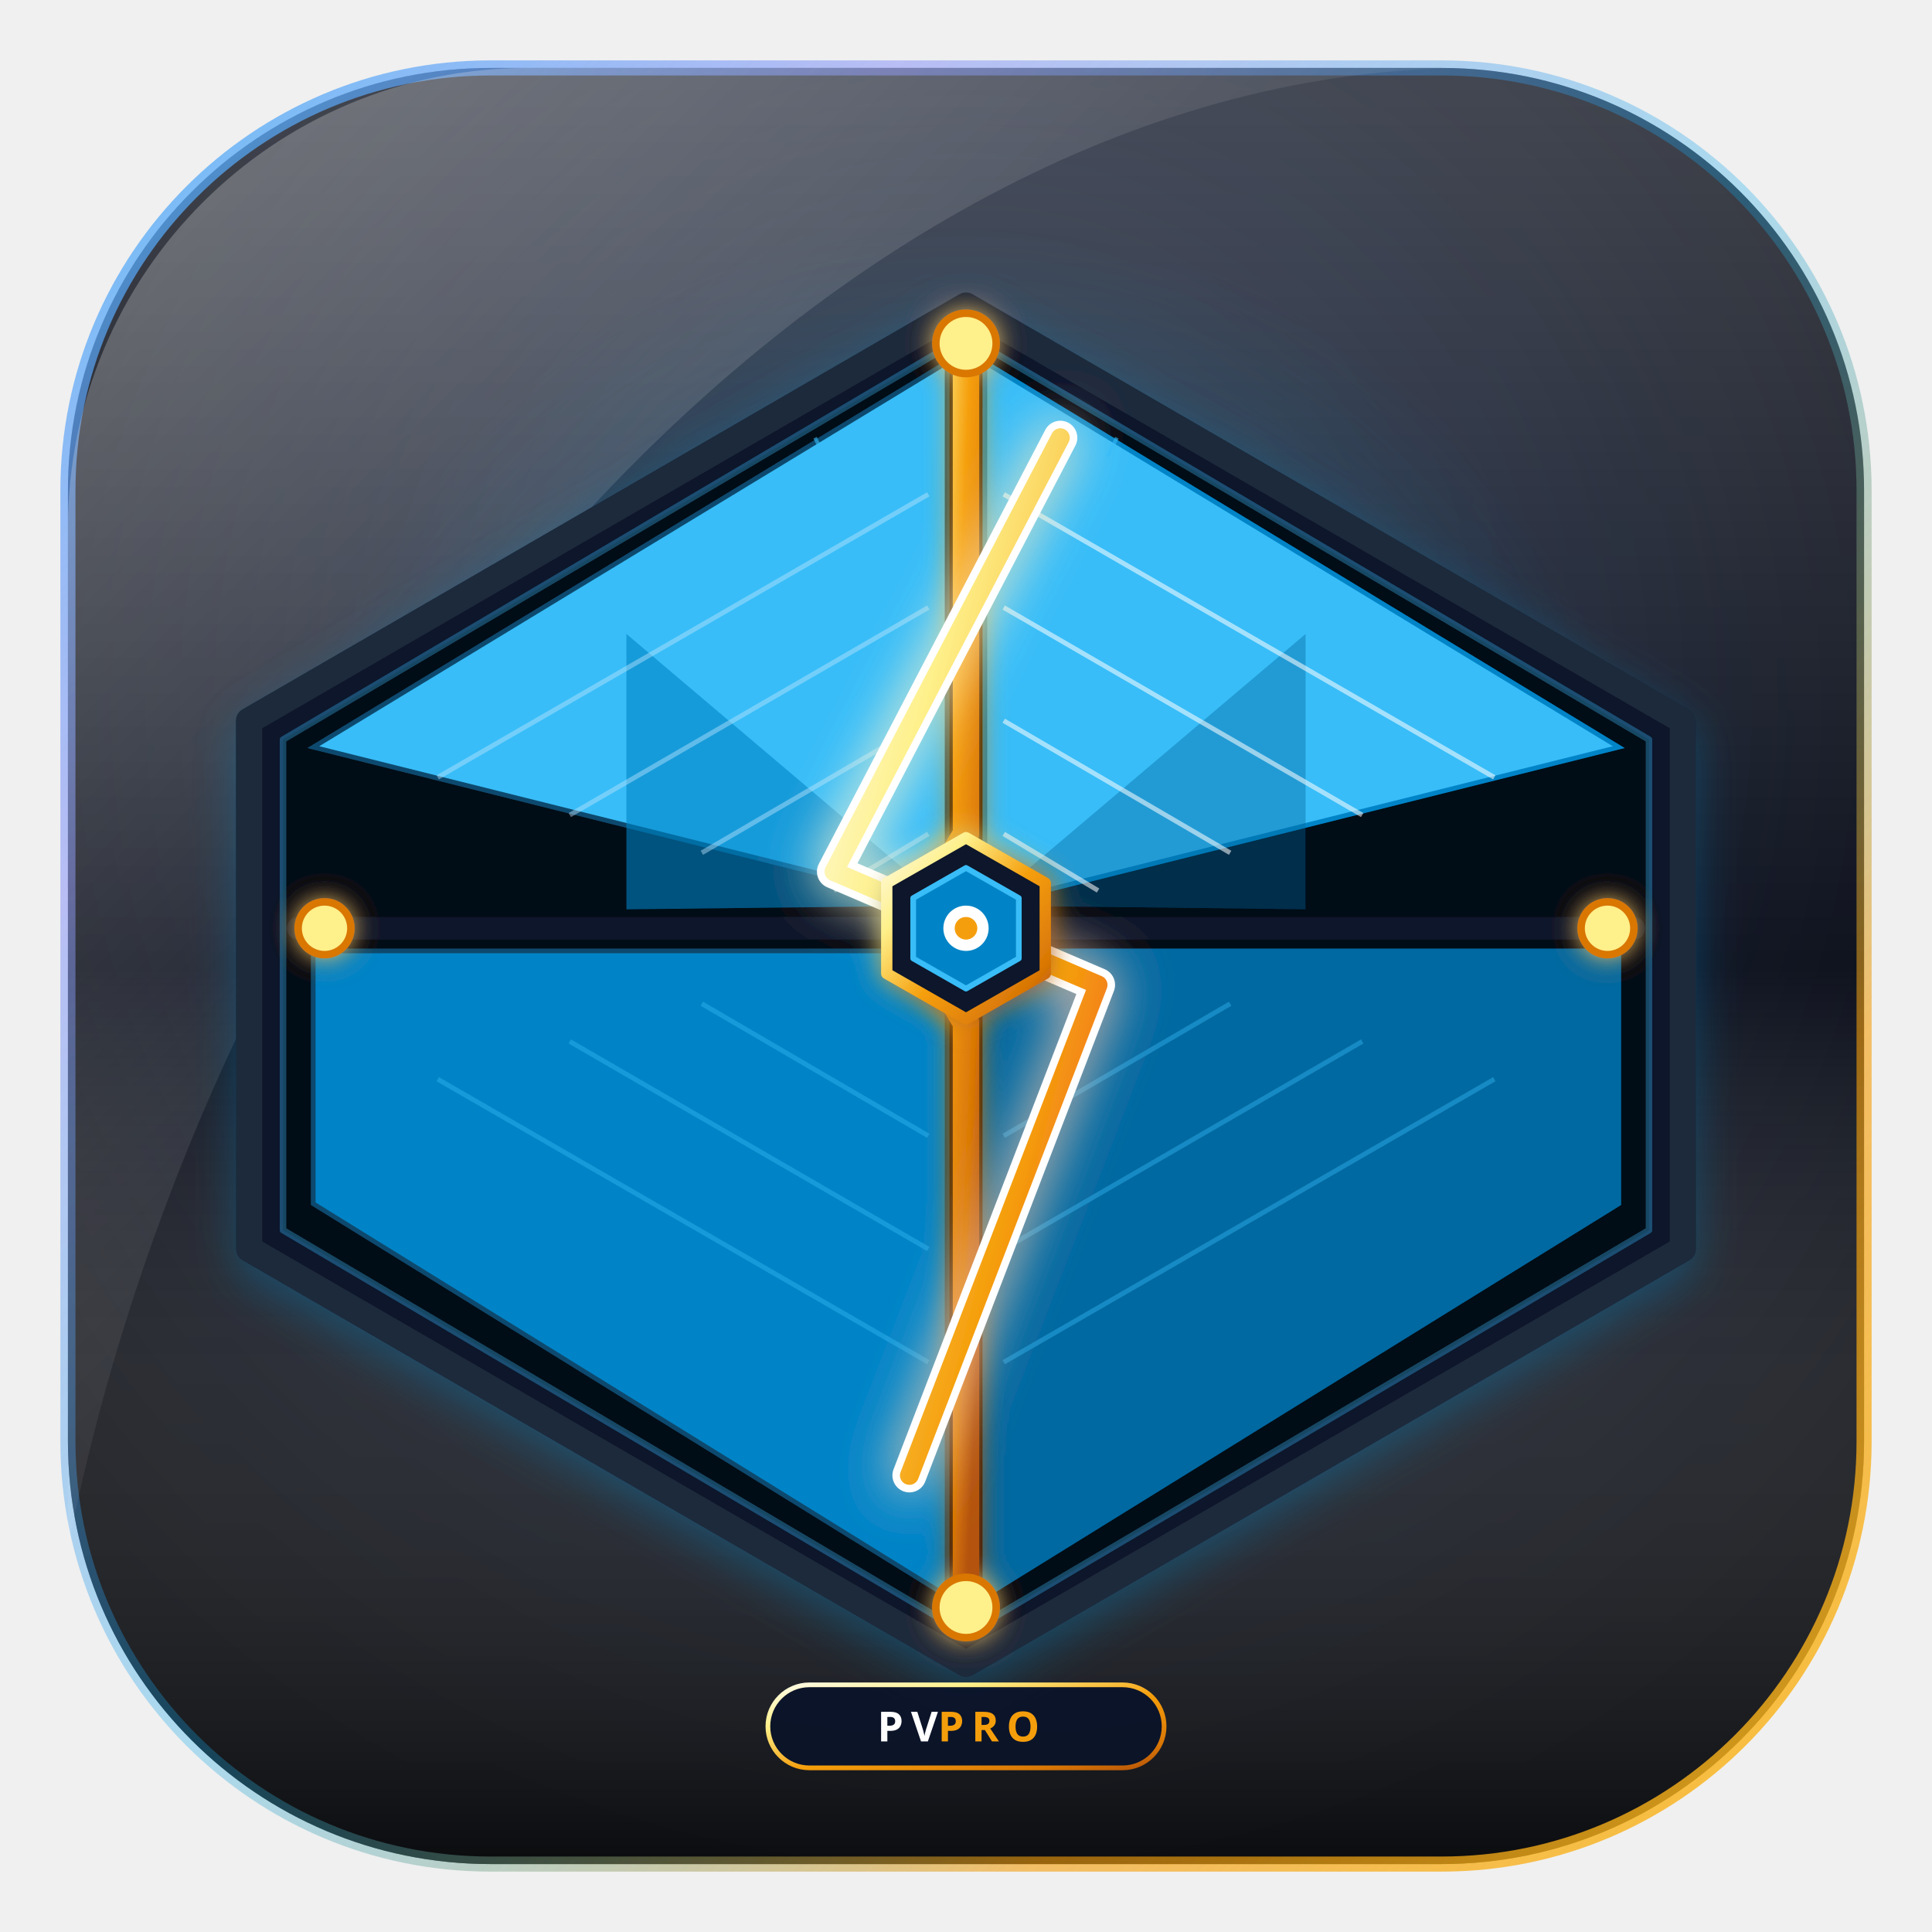
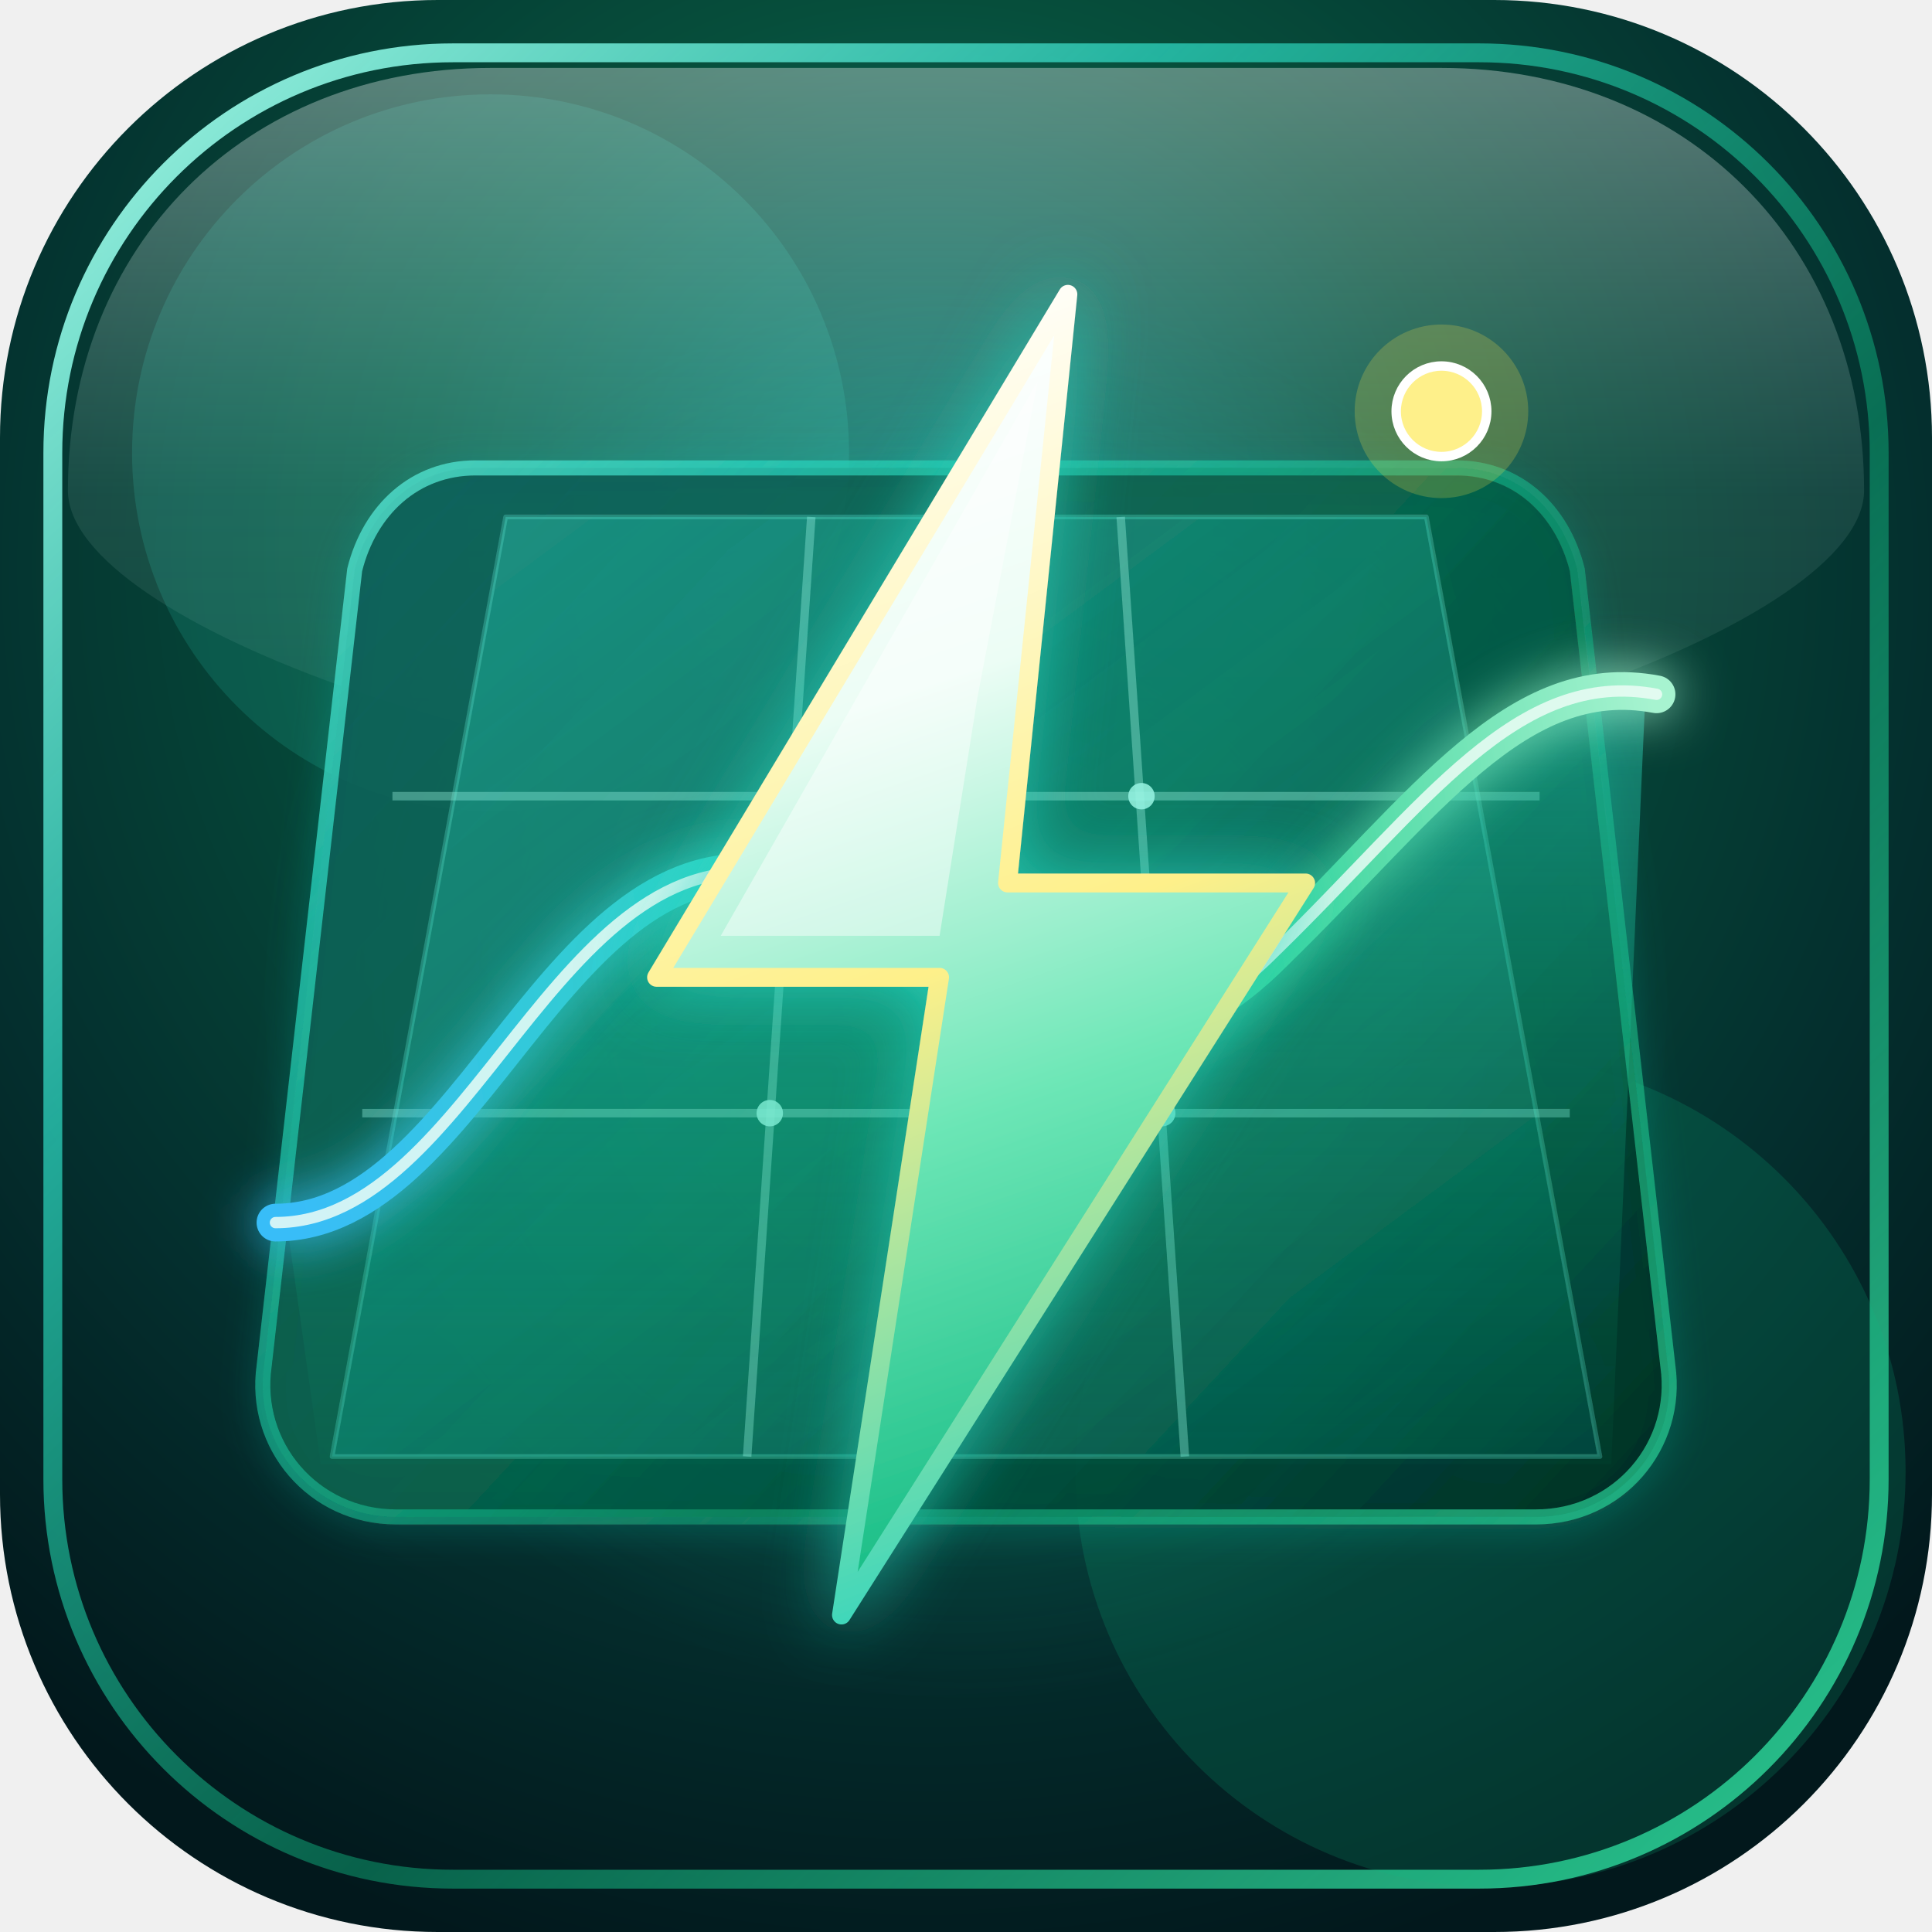
<svg xmlns="http://www.w3.org/2000/svg" width="1024" height="1024" viewBox="0 0 1024 1024" fill="none">
  <defs>
-     <radialGradient id="spaceGlow" cx="50%" cy="38%" r="65%" fx="50%" fy="30%">
-       <stop offset="0%" stop-color="#1e293b" />
-       <stop offset="45%" stop-color="#0f172a" />
-       <stop offset="80%" stop-color="#070b16" />
-       <stop offset="100%" stop-color="#02040a" />
+     <radialGradient id="liquidBg" cx="48%" cy="32%" r="72%" fx="48%" fy="25%">
+       <stop offset="0%" stop-color="#0f766e" />
+       <stop offset="38%" stop-color="#064e3b" />
+       <stop offset="72%" stop-color="#042f2e" />
+       <stop offset="100%" stop-color="#02181c" />
    </radialGradient>
-     <linearGradient id="bevelBorder" x1="0" y1="0" x2="1024" y2="1024" gradientUnits="userSpaceOnUse">
-       <stop offset="0%" stop-color="#38bdf8" stop-opacity="0.9" />
-       <stop offset="25%" stop-color="#818cf8" stop-opacity="0.5" />
-       <stop offset="50%" stop-color="#0ea5e9" stop-opacity="0.3" />
-       <stop offset="75%" stop-color="#f59e0b" stop-opacity="0.6" />
-       <stop offset="100%" stop-color="#fbbf24" stop-opacity="0.95" />
+     <linearGradient id="glassRim" x1="80" y1="60" x2="944" y2="964" gradientUnits="userSpaceOnUse">
+       <stop offset="0%" stop-color="#99f6e4" stop-opacity="0.95" />
+       <stop offset="28%" stop-color="#2dd4bf" stop-opacity="0.75" />
+       <stop offset="60%" stop-color="#10b981" stop-opacity="0.45" />
+       <stop offset="100%" stop-color="#34d399" stop-opacity="0.9" />
    </linearGradient>
-     <linearGradient id="innerRim" x1="0" y1="0" x2="0" y2="1024" gradientUnits="userSpaceOnUse">
-       <stop offset="0%" stop-color="#ffffff" stop-opacity="0.25" />
-       <stop offset="50%" stop-color="#ffffff" stop-opacity="0.03" />
-       <stop offset="100%" stop-color="#000000" stop-opacity="0.6" />
+     <linearGradient id="topGlassSheen" x1="512" y1="36" x2="512" y2="540" gradientUnits="userSpaceOnUse">
+       <stop offset="0%" stop-color="#ffffff" stop-opacity="0.34" />
+       <stop offset="45%" stop-color="#ccfbf1" stop-opacity="0.1" />
+       <stop offset="100%" stop-color="#ffffff" stop-opacity="0" />
    </linearGradient>
-     <linearGradient id="waferMain" x1="160" y1="180" x2="860" y2="860" gradientUnits="userSpaceOnUse">
-       <stop offset="0%" stop-color="#0284c7" />
-       <stop offset="30%" stop-color="#0369a1" />
-       <stop offset="65%" stop-color="#075985" />
-       <stop offset="100%" stop-color="#0c4a6e" />
+     <radialGradient id="emeraldAura" cx="50%" cy="52%" r="46%">
+       <stop offset="0%" stop-color="#2dd4bf" stop-opacity="0.55" />
+       <stop offset="55%" stop-color="#10b981" stop-opacity="0.22" />
+       <stop offset="100%" stop-color="#0d9488" stop-opacity="0" />
+     </radialGradient>
+     <linearGradient id="solarGlass" x1="200" y1="240" x2="824" y2="820" gradientUnits="userSpaceOnUse">
+       <stop offset="0%" stop-color="#115e59" stop-opacity="0.92" />
+       <stop offset="50%" stop-color="#065f46" stop-opacity="0.88" />
+       <stop offset="100%" stop-color="#022c22" stop-opacity="0.95" />
    </linearGradient>
-     <linearGradient id="waferHighlight" x1="200" y1="200" x2="800" y2="500" gradientUnits="userSpaceOnUse">
+     <linearGradient id="solarCellLight" x1="0" y1="0" x2="1" y2="1">
+       <stop offset="0%" stop-color="#2dd4bf" stop-opacity="0.42" />
+       <stop offset="100%" stop-color="#0d9488" stop-opacity="0.18" />
+     </linearGradient>
+     <linearGradient id="energyWaveStroke" x1="140" y1="540" x2="884" y2="420" gradientUnits="userSpaceOnUse">
      <stop offset="0%" stop-color="#38bdf8" />
-       <stop offset="40%" stop-color="#0284c7" />
-       <stop offset="100%" stop-color="#0369a1" />
+       <stop offset="35%" stop-color="#2dd4bf" />
+       <stop offset="70%" stop-color="#34d399" />
+       <stop offset="100%" stop-color="#a7f3d0" />
    </linearGradient>
-     <linearGradient id="waferDeep" x1="200" y1="500" x2="800" y2="900" gradientUnits="userSpaceOnUse">
-       <stop offset="0%" stop-color="#0369a1" />
-       <stop offset="60%" stop-color="#075985" />
-       <stop offset="100%" stop-color="#082f49" />
+     <linearGradient id="energyWaveFill" x1="512" y1="360" x2="512" y2="820" gradientUnits="userSpaceOnUse">
+       <stop offset="0%" stop-color="#2dd4bf" stop-opacity="0.48" />
+       <stop offset="65%" stop-color="#10b981" stop-opacity="0.16" />
+       <stop offset="100%" stop-color="#059669" stop-opacity="0" />
    </linearGradient>
-     <linearGradient id="goldBusbar" x1="0" y1="0" x2="1" y2="1">
-       <stop offset="0%" stop-color="#fffbeb" />
-       <stop offset="25%" stop-color="#fef08a" />
-       <stop offset="55%" stop-color="#f59e0b" />
-       <stop offset="85%" stop-color="#d97706" />
-       <stop offset="100%" stop-color="#b45309" />
+     <linearGradient id="boltFill" x1="410" y1="200" x2="620" y2="810" gradientUnits="userSpaceOnUse">
+       <stop offset="0%" stop-color="#ffffff" />
+       <stop offset="28%" stop-color="#ecfdf5" />
+       <stop offset="62%" stop-color="#6ee7b7" />
+       <stop offset="100%" stop-color="#10b981" />
    </linearGradient>
-     <linearGradient id="energyPulse" x1="0" y1="0" x2="1" y2="1">
+     <linearGradient id="boltRim" x1="400" y1="190" x2="640" y2="820" gradientUnits="userSpaceOnUse">
      <stop offset="0%" stop-color="#ffffff" />
-       <stop offset="30%" stop-color="#fef08a" />
-       <stop offset="70%" stop-color="#f59e0b" />
-       <stop offset="100%" stop-color="#ef4444" />
+       <stop offset="50%" stop-color="#fef08a" />
+       <stop offset="100%" stop-color="#2dd4bf" />
    </linearGradient>
-     <linearGradient id="glassSheen" x1="0" y1="0" x2="1024" y2="1024" gradientUnits="userSpaceOnUse">
-       <stop offset="0%" stop-color="#ffffff" stop-opacity="0.32" />
-       <stop offset="35%" stop-color="#ffffff" stop-opacity="0.08" />
-       <stop offset="55%" stop-color="#ffffff" stop-opacity="0" />
-     </linearGradient>
-     <radialGradient id="coreAura" cx="50%" cy="50%" r="50%">
-       <stop offset="0%" stop-color="#38bdf8" stop-opacity="0.5" />
-       <stop offset="50%" stop-color="#0284c7" stop-opacity="0.25" />
-       <stop offset="100%" stop-color="#0284c7" stop-opacity="0" />
-     </radialGradient>
-     <filter id="elevatedShadow" x="-20%" y="-20%" width="140%" height="140%">
-       <feDropShadow dx="0" dy="28" stdDeviation="32" flood-color="#000000" flood-opacity="0.75" />
-       <feDropShadow dx="0" dy="8" stdDeviation="12" flood-color="#0284c7" flood-opacity="0.35" />
+     <filter id="panelShadow" x="-20%" y="-20%" width="140%" height="140%">
+       <feDropShadow dx="0" dy="24" stdDeviation="28" flood-color="#011114" flood-opacity="0.72" />
+       <feDropShadow dx="0" dy="4" stdDeviation="10" flood-color="#14b8a6" flood-opacity="0.28" />
    </filter>
-     <filter id="goldGlow" x="-30%" y="-30%" width="160%" height="160%">
-       <feGaussianBlur stdDeviation="7" result="glow" />
-       <feComposite in="SourceGraphic" in2="glow" operator="over" />
-     </filter>
-     <filter id="intenseGlow" x="-50%" y="-50%" width="200%" height="200%">
+     <filter id="waveGlow" x="-30%" y="-30%" width="160%" height="160%">
      <feGaussianBlur stdDeviation="14" result="blur" />
      <feComposite in="SourceGraphic" in2="blur" operator="over" />
    </filter>
+     <filter id="boltGlow" x="-40%" y="-40%" width="180%" height="180%">
+       <feDropShadow dx="0" dy="14" stdDeviation="20" flood-color="#022c22" flood-opacity="0.8" />
+       <feDropShadow dx="0" dy="0" stdDeviation="18" flood-color="#2dd4bf" flood-opacity="0.75" />
+     </filter>
  </defs>
+   <rect width="1024" height="1024" rx="232" fill="url(#liquidBg)" />
+   <rect x="28" y="28" width="968" height="968" rx="212" stroke="url(#glassRim)" stroke-width="10" />
+   <circle cx="512" cy="512" r="410" fill="url(#emeraldAura)" />
+   <circle cx="260" cy="240" r="190" fill="#2dd4bf" fill-opacity="0.16" />
+   <circle cx="790" cy="780" r="220" fill="#10b981" fill-opacity="0.18" />
+   <path d="M 36 260 C 36 130, 130 36, 260 36 L 764 36 C 894 36, 988 130, 988 260 C 988 330, 740 420, 512 420 C 284 420, 36 330, 36 260 Z" fill="url(#topGlassSheen)" />
+   <g filter="url(#panelShadow)">
+     <path d="M 252 248 L 772 248 C 804 248, 828 270, 836 302 L 884 724 C 890 766, 858 804, 814 804 L 210 804 C 166 804, 134 766, 140 724 L 188 302 C 196 270, 220 248, 252 248 Z" fill="url(#solarGlass)" stroke="url(#glassRim)" stroke-width="8" stroke-linejoin="round" />
+     <path d="M 268 274 L 756 274 L 848 772 L 176 772 Z" fill="url(#solarCellLight)" stroke="#5eead4" stroke-opacity="0.3" stroke-width="2.5" stroke-linejoin="round" />
+     <line x1="208" y1="422" x2="816" y2="422" stroke="#99f6e4" stroke-opacity="0.38" stroke-width="4.5" />
+     <line x1="192" y1="590" x2="832" y2="590" stroke="#99f6e4" stroke-opacity="0.38" stroke-width="4.5" />
+     <line x1="430" y1="274" x2="396" y2="772" stroke="#99f6e4" stroke-opacity="0.38" stroke-width="4.5" />
+     <line x1="594" y1="274" x2="628" y2="772" stroke="#99f6e4" stroke-opacity="0.38" stroke-width="4.5" />
+     <circle cx="419" cy="422" r="7" fill="#99f6e4" fill-opacity="0.85" />
+     <circle cx="605" cy="422" r="7" fill="#99f6e4" fill-opacity="0.85" />
+     <circle cx="408" cy="590" r="7" fill="#99f6e4" fill-opacity="0.85" />
+     <circle cx="616" cy="590" r="7" fill="#99f6e4" fill-opacity="0.85" />
+   </g>
  <g>
-     <rect x="36" y="36" width="952" height="952" rx="224" fill="url(#spaceGlow)" />
-     <rect x="36" y="36" width="952" height="952" rx="224" fill="url(#innerRim)" />
-     <rect x="36" y="36" width="952" height="952" rx="224" stroke="url(#bevelBorder)" stroke-width="8" />
+     <path d="M 152 648 C 250 648, 295 450, 412 468 C 520 484, 575 604, 676 508 C 756 432, 804 358, 872 370 L 854 776 L 170 776 Z" fill="url(#energyWaveFill)" />
+     <path filter="url(#waveGlow)" d="M 146 648 C 250 648, 295 442, 412 464 C 520 484, 575 606, 676 504 C 756 426, 804 354, 878 368" stroke="url(#energyWaveStroke)" stroke-width="20" stroke-linecap="round" fill="none" />
+     <path d="M 146 648 C 250 648, 295 442, 412 464 C 520 484, 575 606, 676 504 C 756 426, 804 354, 878 368" stroke="#ecfdf5" stroke-width="6" stroke-opacity="0.85" stroke-linecap="round" fill="none" />
  </g>
-   <circle cx="512" cy="480" r="360" fill="url(#coreAura)" />
-   <path d="M 36 280 C 36 145, 145 36, 280 36 L 780 36 C 440 36, 120 400, 36 820 Z" fill="url(#glassSheen)" />
-   <g filter="url(#elevatedShadow)" transform="translate(512, 492)">
-     <polygon points="0,-330 380,-110 380,170 0,390 -380,170 -380,-110" fill="#0b1329" stroke="#1e293b" stroke-width="14" stroke-linejoin="round" />
-     <polygon points="0,-314 362,-100 362,160 0,374 -362,160 -362,-100" fill="#030712" stroke="#38bdf8" stroke-opacity="0.35" stroke-width="3.5" stroke-linejoin="round" />
-     <g>
-       <polygon points="-10,-12 -10,-300 -346,-96 -10,-12" fill="url(#waferHighlight)" stroke="#0c4a6e" stroke-width="2.5" />
-       <polygon points="-10,-12 -180,-156 -180,-10 -10,-12" fill="url(#waferMain)" opacity="0.6" />
-       <line x1="-280" y1="-80" x2="-20" y2="-230" stroke="#bae6fd" stroke-opacity="0.45" stroke-width="2.5" />
-       <line x1="-210" y1="-60" x2="-20" y2="-170" stroke="#bae6fd" stroke-opacity="0.45" stroke-width="2.5" />
-       <line x1="-140" y1="-40" x2="-20" y2="-110" stroke="#bae6fd" stroke-opacity="0.45" stroke-width="2.5" />
-       <line x1="-70" y1="-20" x2="-20" y2="-50" stroke="#bae6fd" stroke-opacity="0.45" stroke-width="2.5" />
-     </g>
-     <g>
-       <polygon points="10,-12 346,-96 10,-300 10,-12" fill="url(#waferHighlight)" stroke="#0284c7" stroke-width="2.5" />
-       <polygon points="10,-12 180,-156 180,-10 10,-12" fill="#0369a1" opacity="0.4" />
-       <line x1="280" y1="-80" x2="20" y2="-230" stroke="#ffffff" stroke-opacity="0.55" stroke-width="2.5" />
-       <line x1="210" y1="-60" x2="20" y2="-170" stroke="#ffffff" stroke-opacity="0.55" stroke-width="2.5" />
-       <line x1="140" y1="-40" x2="20" y2="-110" stroke="#ffffff" stroke-opacity="0.55" stroke-width="2.5" />
-       <line x1="70" y1="-20" x2="20" y2="-50" stroke="#ffffff" stroke-opacity="0.55" stroke-width="2.5" />
-     </g>
-     <g>
-       <polygon points="10,12 346,12 346,146 10,354" fill="url(#waferDeep)" stroke="#0369a1" stroke-width="2.5" />
-       <line x1="280" y1="80" x2="20" y2="230" stroke="#38bdf8" stroke-opacity="0.4" stroke-width="2.5" />
-       <line x1="210" y1="60" x2="20" y2="170" stroke="#38bdf8" stroke-opacity="0.4" stroke-width="2.5" />
-       <line x1="140" y1="40" x2="20" y2="110" stroke="#38bdf8" stroke-opacity="0.4" stroke-width="2.5" />
-     </g>
-     <g>
-       <polygon points="-10,12 -346,12 -346,146 -10,354" fill="url(#waferMain)" stroke="#0c4a6e" stroke-width="2.5" />
-       <line x1="-280" y1="80" x2="-20" y2="230" stroke="#38bdf8" stroke-opacity="0.4" stroke-width="2.5" />
-       <line x1="-210" y1="60" x2="-20" y2="170" stroke="#38bdf8" stroke-opacity="0.4" stroke-width="2.5" />
-       <line x1="-140" y1="40" x2="-20" y2="110" stroke="#38bdf8" stroke-opacity="0.4" stroke-width="2.5" />
-     </g>
-     <line x1="0" y1="-308" x2="0" y2="366" stroke="#0f172a" stroke-width="12" stroke-linecap="round" />
-     <line x1="-354" y1="0" x2="354" y2="0" stroke="#0f172a" stroke-width="12" stroke-linecap="round" />
-     <g filter="url(#goldGlow)">
-       <path d="M 0 -310 L 0 -50 L -30 0 L 0 50 L 0 360" stroke="url(#goldBusbar)" stroke-width="14" stroke-linecap="round" stroke-linejoin="round" fill="none" />
-       <path d="M -340 0 L -50 0 M 50 0 L 340 0" stroke="url(#goldBusbar)" stroke-width="10" stroke-linecap="round" fill="none" />
-       <circle cx="0" cy="-310" r="16" fill="#fef08a" stroke="#d97706" stroke-width="4" />
-       <circle cx="0" cy="360" r="16" fill="#fef08a" stroke="#d97706" stroke-width="4" />
-       <circle cx="-340" cy="0" r="14" fill="#fef08a" stroke="#d97706" stroke-width="4" />
-       <circle cx="340" cy="0" r="14" fill="#fef08a" stroke="#d97706" stroke-width="4" />
-     </g>
-     <g filter="url(#intenseGlow)">
-       <path d="M 50 -260 L -70 -30 L 70 30 L -30 290" stroke="#ffffff" stroke-width="18" stroke-linecap="round" stroke-linejoin="round" fill="none" />
-       <path d="M 50 -260 L -70 -30 L 70 30 L -30 290" stroke="url(#energyPulse)" stroke-width="10" stroke-linecap="round" stroke-linejoin="round" fill="none" />
-     </g>
-     <g filter="url(#goldGlow)">
-       <polygon points="0,-48 42,-24 42,24 0,48 -42,24 -42,-24" fill="#0f172a" stroke="url(#goldBusbar)" stroke-width="6" stroke-linejoin="round" />
-       <polygon points="0,-32 28,-16 28,16 0,32 -28,16 -28,-16" fill="#0284c7" stroke="#38bdf8" stroke-width="3" stroke-linejoin="round" />
-       <circle cx="0" cy="0" r="12" fill="#ffffff" />
-       <circle cx="0" cy="0" r="6" fill="#f59e0b" />
-     </g>
-     <g stroke="#38bdf8" stroke-opacity="0.6" stroke-width="2">
-       <line x1="-120" y1="-230" x2="-115" y2="-220" />
-       <line x1="-80" y1="-260" x2="-75" y2="-250" />
-       <line x1="80" y1="-260" x2="75" y2="-250" />
-       <line x1="120" y1="-230" x2="115" y2="-220" />
-     </g>
+   <g filter="url(#boltGlow)">
+     <path d="M 566 156 L 348 518 L 498 518 L 446 856 L 692 468 L 534 468 L 566 156 Z" fill="url(#boltFill)" stroke="url(#boltRim)" stroke-width="10" stroke-linejoin="round" />
+     <path d="M 550 202 L 382 496 L 498 496 L 518 370 Z" fill="#ffffff" fill-opacity="0.45" />
  </g>
-   <g transform="translate(512, 915)">
-     <rect x="-105" y="-22" width="210" height="44" rx="22" fill="#0b1329" fill-opacity="0.9" stroke="url(#goldBusbar)" stroke-width="2.5" />
-     <text x="-4" y="8" font-family="'Plus Jakarta Sans', system-ui, sans-serif" font-weight="900" font-size="22" fill="#ffffff" letter-spacing="4" text-anchor="middle">PV<tspan fill="#f59e0b" font-weight="900">PRO</tspan>
-     </text>
+   <g>
+     <circle cx="764" cy="218" r="46" fill="#fde047" fill-opacity="0.22" />
+     <circle cx="764" cy="218" r="24" fill="#fef08a" stroke="#ffffff" stroke-width="5" />
  </g>
</svg>
